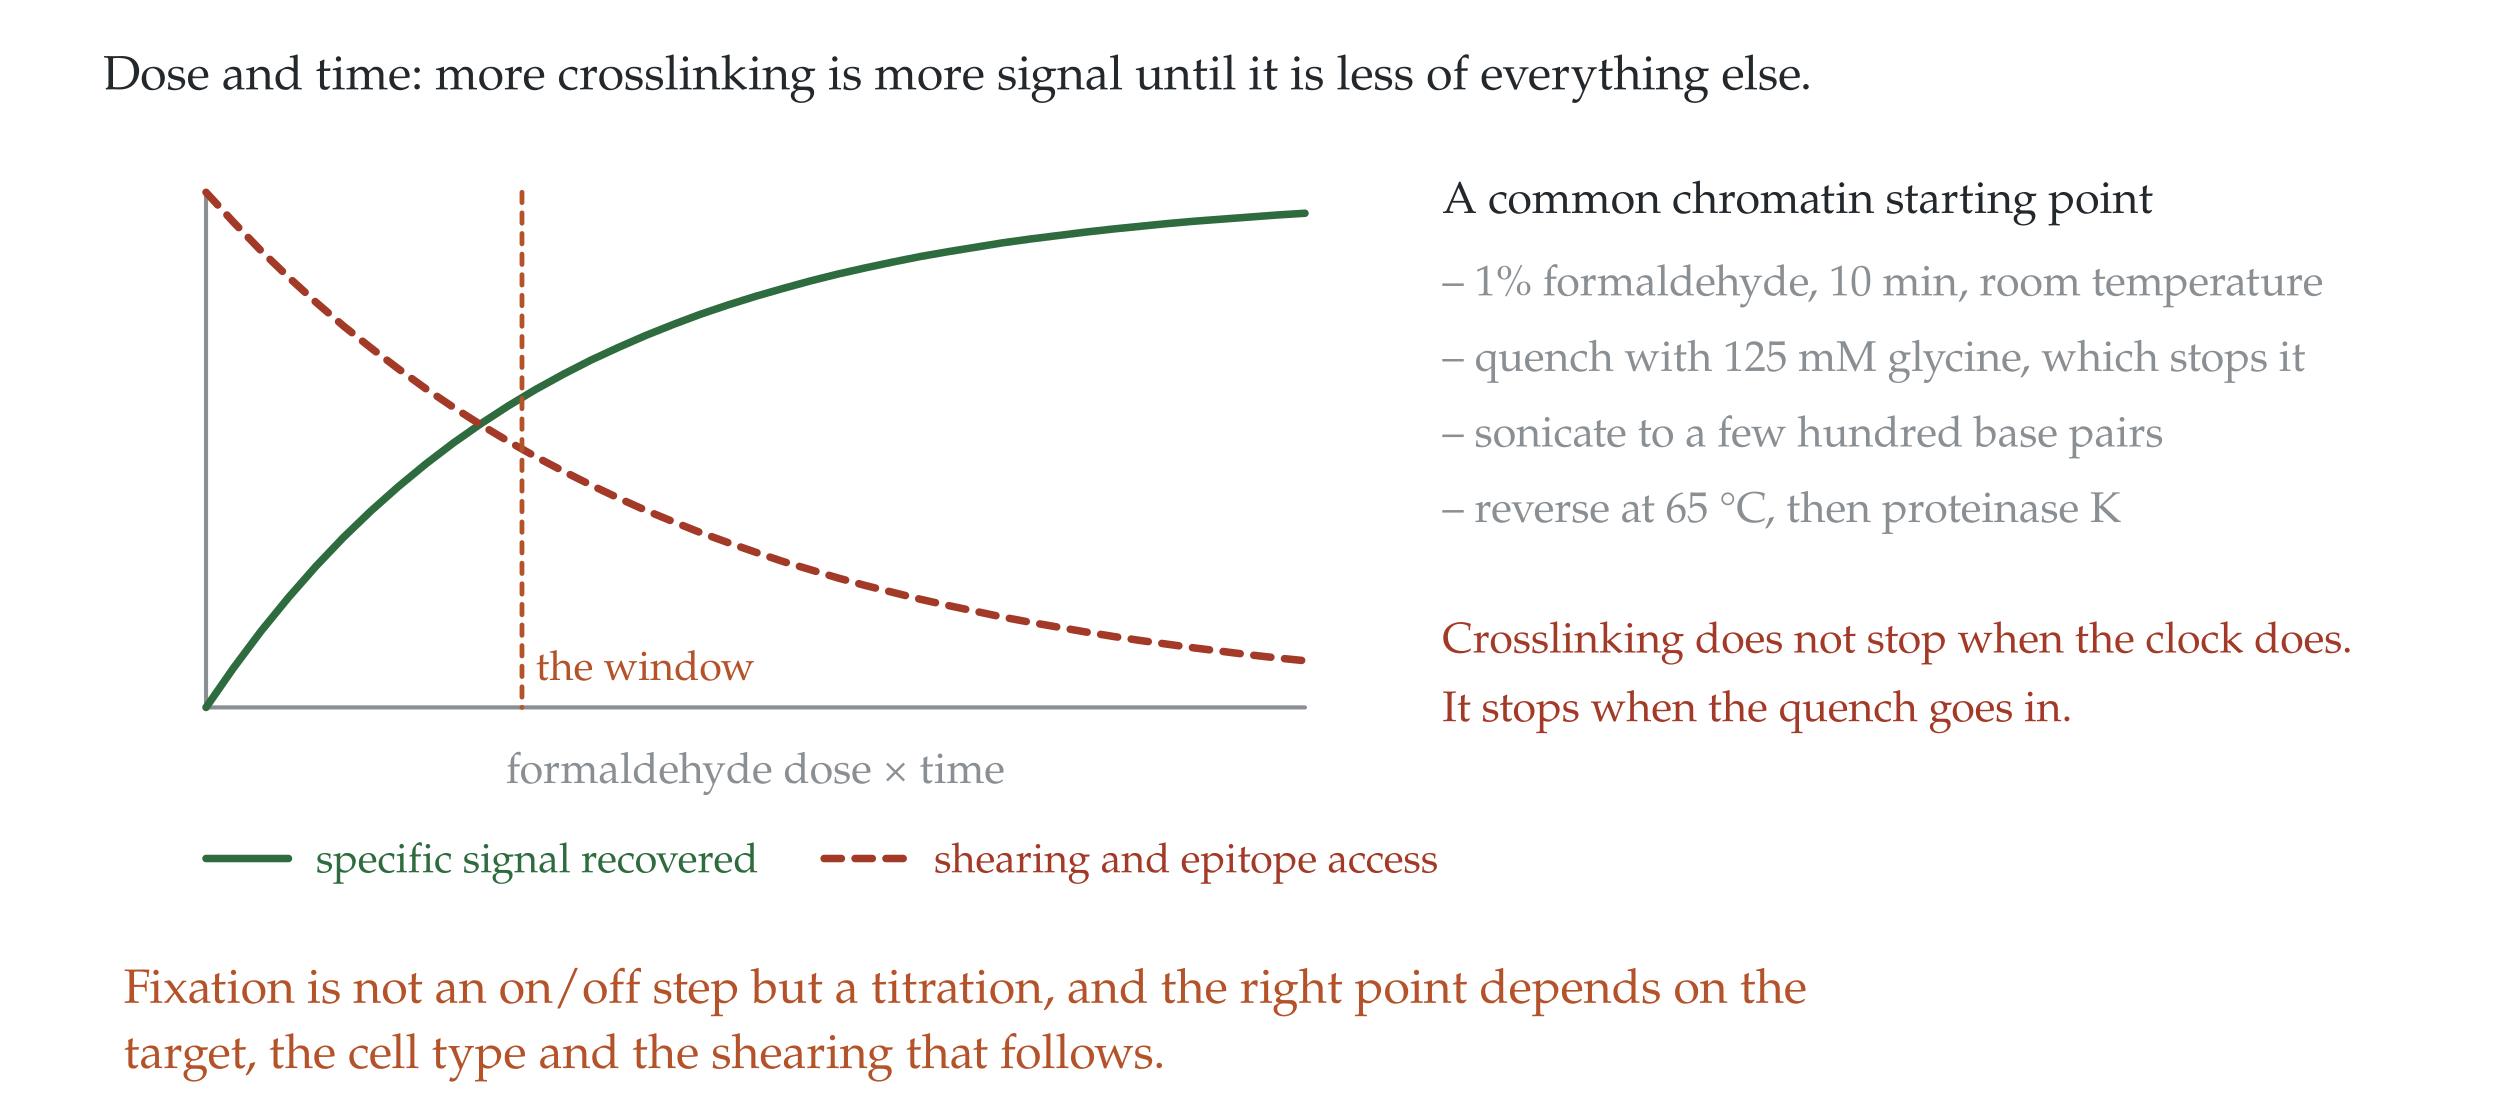
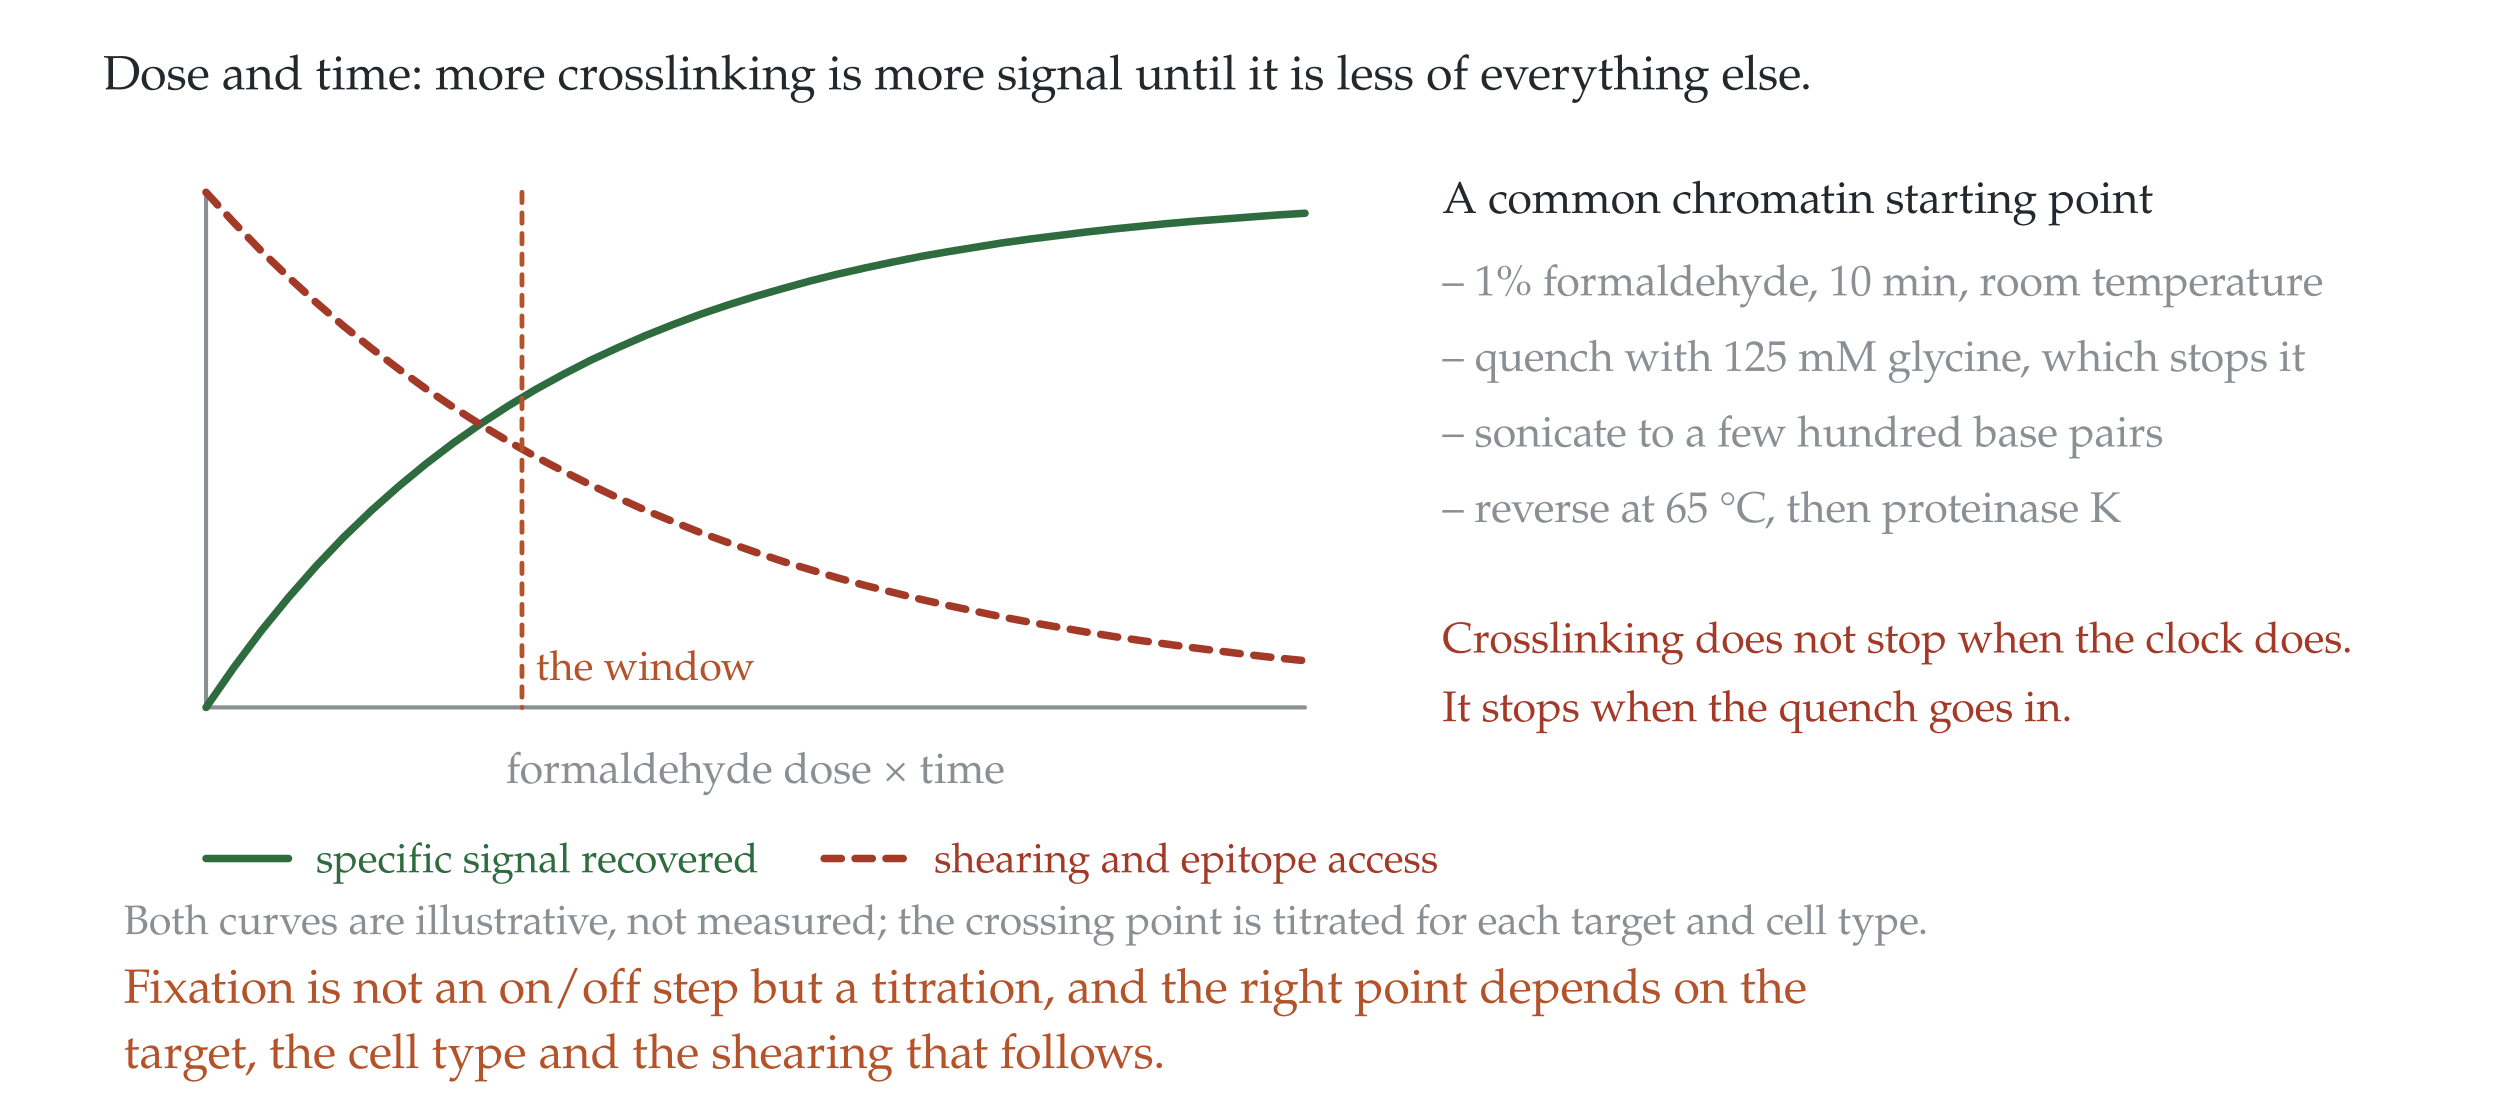
<svg xmlns="http://www.w3.org/2000/svg" viewBox="0 0 728 325" width="728" height="325" font-family="&quot;Palatino Linotype&quot;, &quot;Book Antiqua&quot;, Palatino, FreeSerif, serif" fill="#23282d">
  <rect width="720" height="325" fill="none" />
  <text x="30" y="26" font-size="14" fill="#23282d">Dose and time: more crosslinking is more signal until it is less of everything else.</text>
  <line x1="60" y1="206" x2="380" y2="206" stroke="#8a8f94" stroke-width="1.2" stroke-linecap="round" />
  <line x1="60" y1="56" x2="60" y2="206" stroke="#8a8f94" stroke-width="1.2" stroke-linecap="round" />
  <path d="M 60.0 206.0 L 68.0 194.5 L 76.0 183.8 L 84.0 174.0 L 92.0 164.9 L 100.0 156.5 L 108.0 148.8 L 116.0 141.7 L 124.0 135.1 L 132.0 129.0 L 140.0 123.4 L 148.0 118.2 L 156.0 113.4 L 164.0 109.0 L 172.0 104.9 L 180.0 101.2 L 188.0 97.7 L 196.0 94.5 L 204.0 91.5 L 212.0 88.8 L 220.0 86.3 L 228.0 84.0 L 236.0 81.8 L 244.0 79.8 L 252.0 78.0 L 260.0 76.3 L 268.0 74.7 L 276.0 73.3 L 284.0 72.0 L 292.0 70.7 L 300.0 69.6 L 308.0 68.6 L 316.0 67.6 L 324.0 66.7 L 332.0 65.9 L 340.0 65.1 L 348.0 64.4 L 356.0 63.8 L 364.0 63.2 L 372.0 62.6 L 380.0 62.1" stroke="#2e6b3f" stroke-width="2.2" fill="none" stroke-linecap="round" stroke-linejoin="round" />
  <path d="M 60.0 56.0 L 68.0 64.7 L 76.0 73.0 L 84.0 80.7 L 92.0 88.0 L 100.0 94.9 L 108.0 101.3 L 116.0 107.4 L 124.0 113.2 L 132.0 118.6 L 140.0 123.7 L 148.0 128.5 L 156.0 133.0 L 164.0 137.2 L 172.0 141.2 L 180.0 145.0 L 188.0 148.6 L 196.0 151.9 L 204.0 155.1 L 212.0 158.0 L 220.0 160.8 L 228.0 163.5 L 236.0 165.9 L 244.0 168.3 L 252.0 170.5 L 260.0 172.5 L 268.0 174.5 L 276.0 176.3 L 284.0 178.0 L 292.0 179.7 L 300.0 181.2 L 308.0 182.6 L 316.0 184.0 L 324.0 185.3 L 332.0 186.5 L 340.0 187.6 L 348.0 188.7 L 356.0 189.7 L 364.0 190.7 L 372.0 191.6 L 380.0 192.4" stroke="#a33a28" stroke-width="2.2" fill="none" stroke-linecap="round" stroke-linejoin="round" stroke-dasharray="5 4" />
  <text x="220.0" y="228" font-size="12.5" text-anchor="middle" fill="#8a8f94">formaldehyde dose × time</text>
  <line x1="152" y1="56" x2="152" y2="206" stroke="#b4532a" stroke-width="1.4" stroke-linecap="round" stroke-dasharray="3 3" />
  <text x="156" y="198" font-size="12" fill="#b4532a">the window</text>
  <line x1="60" y1="250" x2="84" y2="250" stroke="#2e6b3f" stroke-width="2.2" stroke-linecap="round" />
  <text x="92" y="254" font-size="12" fill="#2e6b3f">specific signal recovered</text>
  <line x1="240" y1="250" x2="264" y2="250" stroke="#a33a28" stroke-width="2.2" stroke-linecap="round" stroke-dasharray="5 4" />
  <text x="272" y="254" font-size="12" fill="#a33a28">shearing and epitope access</text>
  <text x="420" y="62" font-size="13" fill="#23282d">A common chromatin starting point</text>
  <text x="420" y="86" font-size="12.5" fill="#8a8f94">– 1% formaldehyde, 10 min, room temperature</text>
  <text x="420" y="108" font-size="12.5" fill="#8a8f94">– quench with 125 mM glycine, which stops it</text>
  <text x="420" y="130" font-size="12.5" fill="#8a8f94">– sonicate to a few hundred base pairs</text>
  <text x="420" y="152" font-size="12.5" fill="#8a8f94">– reverse at 65 °C, then proteinase K</text>
  <text x="420" y="190" font-size="12.5" fill="#a33a28">Crosslinking does not stop when the clock does.</text>
  <text x="420" y="210" font-size="12.5" fill="#a33a28">It stops when the quench goes in.</text>
+   <text x="36" y="272" font-size="12" fill="#8a8f94">Both curves are illustrative, not measured; the crossing point is titrated for each target and cell type.</text>
  <text x="36" y="292" font-size="14" fill="#b4532a">Fixation is not an on/off step but a titration, and the right point depends on the</text>
  <text x="36" y="311" font-size="14" fill="#b4532a">target, the cell type and the shearing that follows.</text>
</svg>
